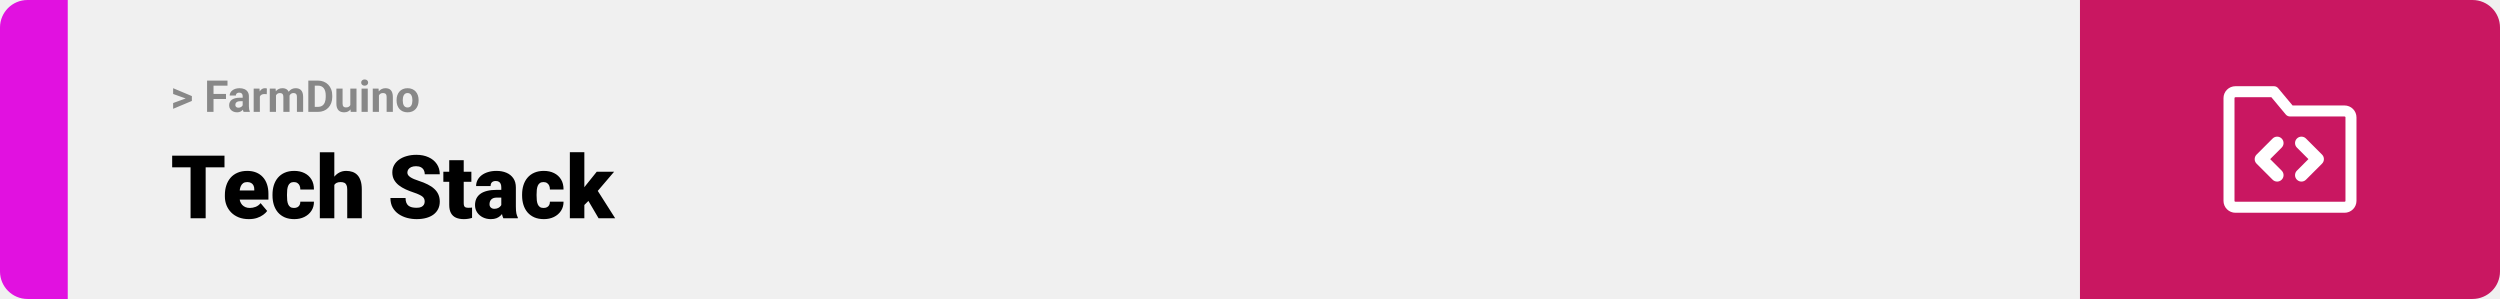
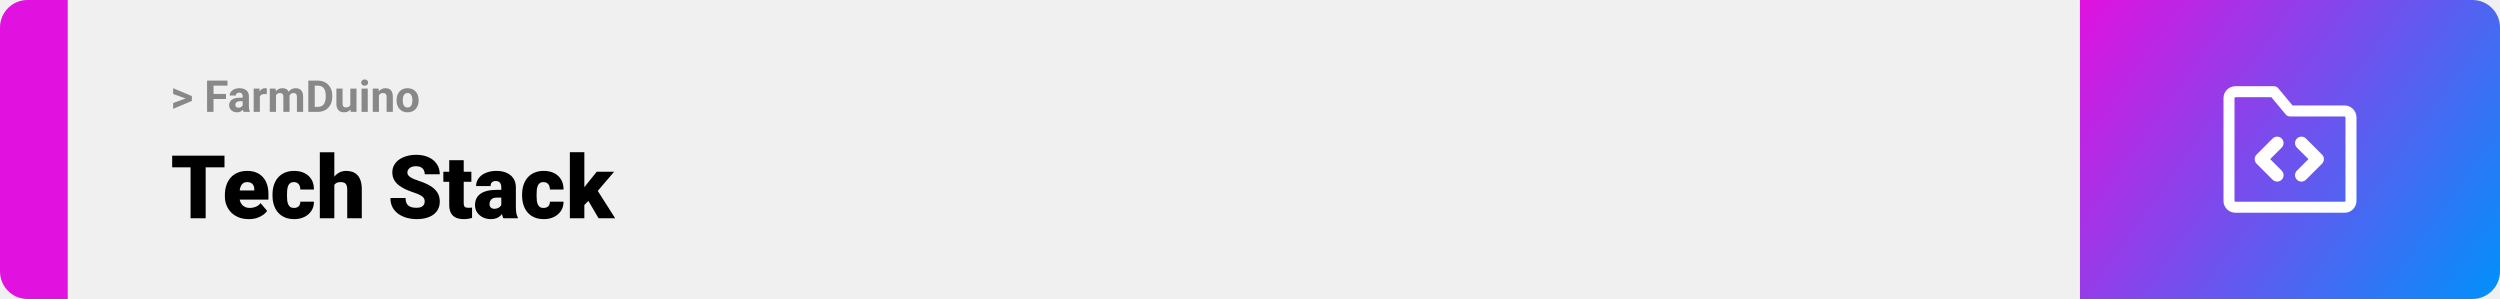
<svg xmlns="http://www.w3.org/2000/svg" width="1363" height="163" viewBox="0 0 1363 163" fill="none">
  <path d="M0 15C0 6.716 6.716 0 15 0H37V163H15C6.716 163 0 156.284 0 148V15Z" fill="#E111E0" />
  <rect width="1097" height="163" transform="translate(37)" fill="#F0F0F0" />
  <path d="M101.906 53.922L94.394 51.238V48.086L104.602 52.375V54.637L101.906 53.922ZM94.394 56.172L101.918 53.43L104.602 52.785V55.035L94.394 59.324V56.172ZM116.414 43.938V61H112.898V43.938H116.414ZM123.211 51.227V53.969H115.453V51.227H123.211ZM124.031 43.938V46.691H115.453V43.938H124.031ZM132.305 58.141V52.492C132.305 52.086 132.238 51.738 132.105 51.449C131.973 51.152 131.766 50.922 131.484 50.758C131.211 50.594 130.855 50.512 130.418 50.512C130.043 50.512 129.719 50.578 129.445 50.711C129.172 50.836 128.961 51.02 128.812 51.262C128.664 51.496 128.59 51.773 128.59 52.094H125.215C125.215 51.555 125.34 51.043 125.59 50.559C125.84 50.074 126.203 49.648 126.68 49.281C127.156 48.906 127.723 48.613 128.379 48.402C129.043 48.191 129.785 48.086 130.605 48.086C131.59 48.086 132.465 48.25 133.23 48.578C133.996 48.906 134.598 49.398 135.035 50.055C135.48 50.711 135.703 51.531 135.703 52.516V57.941C135.703 58.637 135.746 59.207 135.832 59.652C135.918 60.09 136.043 60.473 136.207 60.801V61H132.797C132.633 60.656 132.508 60.227 132.422 59.711C132.344 59.188 132.305 58.664 132.305 58.141ZM132.75 53.277L132.773 55.188H130.887C130.441 55.188 130.055 55.238 129.727 55.34C129.398 55.441 129.129 55.586 128.918 55.773C128.707 55.953 128.551 56.164 128.449 56.406C128.355 56.648 128.309 56.914 128.309 57.203C128.309 57.492 128.375 57.754 128.508 57.988C128.641 58.215 128.832 58.395 129.082 58.527C129.332 58.652 129.625 58.715 129.961 58.715C130.469 58.715 130.91 58.613 131.285 58.41C131.66 58.207 131.949 57.957 132.152 57.66C132.363 57.363 132.473 57.082 132.48 56.816L133.371 58.246C133.246 58.566 133.074 58.898 132.855 59.242C132.645 59.586 132.375 59.91 132.047 60.215C131.719 60.512 131.324 60.758 130.863 60.953C130.402 61.141 129.855 61.234 129.223 61.234C128.418 61.234 127.688 61.074 127.031 60.754C126.383 60.426 125.867 59.977 125.484 59.406C125.109 58.828 124.922 58.172 124.922 57.438C124.922 56.773 125.047 56.184 125.297 55.668C125.547 55.152 125.914 54.719 126.398 54.367C126.891 54.008 127.504 53.738 128.238 53.559C128.973 53.371 129.824 53.277 130.793 53.277H132.75ZM141.68 51.086V61H138.305V48.32H141.48L141.68 51.086ZM145.5 48.238L145.441 51.367C145.277 51.344 145.078 51.324 144.844 51.309C144.617 51.285 144.41 51.273 144.223 51.273C143.746 51.273 143.332 51.336 142.98 51.461C142.637 51.578 142.348 51.754 142.113 51.988C141.887 52.223 141.715 52.508 141.598 52.844C141.488 53.18 141.426 53.562 141.41 53.992L140.73 53.781C140.73 52.961 140.812 52.207 140.977 51.52C141.141 50.824 141.379 50.219 141.691 49.703C142.012 49.188 142.402 48.789 142.863 48.508C143.324 48.227 143.852 48.086 144.445 48.086C144.633 48.086 144.824 48.102 145.02 48.133C145.215 48.156 145.375 48.191 145.5 48.238ZM150.469 50.945V61H147.082V48.32H150.258L150.469 50.945ZM150 54.215H149.062C149.062 53.332 149.168 52.52 149.379 51.777C149.598 51.027 149.914 50.379 150.328 49.832C150.75 49.277 151.27 48.848 151.887 48.543C152.504 48.238 153.219 48.086 154.031 48.086C154.594 48.086 155.109 48.172 155.578 48.344C156.047 48.508 156.449 48.77 156.785 49.129C157.129 49.48 157.395 49.941 157.582 50.512C157.77 51.074 157.863 51.75 157.863 52.539V61H154.488V52.914C154.488 52.336 154.41 51.891 154.254 51.578C154.098 51.266 153.875 51.047 153.586 50.922C153.305 50.797 152.965 50.734 152.566 50.734C152.129 50.734 151.746 50.824 151.418 51.004C151.098 51.184 150.832 51.434 150.621 51.754C150.41 52.066 150.254 52.434 150.152 52.855C150.051 53.277 150 53.73 150 54.215ZM157.547 53.828L156.34 53.98C156.34 53.152 156.441 52.383 156.645 51.672C156.855 50.961 157.164 50.336 157.57 49.797C157.984 49.258 158.496 48.84 159.105 48.543C159.715 48.238 160.418 48.086 161.215 48.086C161.824 48.086 162.379 48.176 162.879 48.355C163.379 48.527 163.805 48.805 164.156 49.188C164.516 49.562 164.789 50.055 164.977 50.664C165.172 51.273 165.27 52.02 165.27 52.902V61H161.883V52.902C161.883 52.316 161.805 51.871 161.648 51.566C161.5 51.254 161.281 51.039 160.992 50.922C160.711 50.797 160.375 50.734 159.984 50.734C159.578 50.734 159.223 50.816 158.918 50.98C158.613 51.137 158.359 51.355 158.156 51.637C157.953 51.918 157.801 52.246 157.699 52.621C157.598 52.988 157.547 53.391 157.547 53.828ZM173.332 61H169.617L169.641 58.258H173.332C174.254 58.258 175.031 58.051 175.664 57.637C176.297 57.215 176.773 56.602 177.094 55.797C177.422 54.992 177.586 54.02 177.586 52.879V52.047C177.586 51.172 177.492 50.402 177.305 49.738C177.125 49.074 176.855 48.516 176.496 48.062C176.137 47.609 175.695 47.27 175.172 47.043C174.648 46.809 174.047 46.691 173.367 46.691H169.547V43.938H173.367C174.508 43.938 175.551 44.133 176.496 44.523C177.449 44.906 178.273 45.457 178.969 46.176C179.664 46.895 180.199 47.754 180.574 48.754C180.957 49.746 181.148 50.852 181.148 52.07V52.879C181.148 54.09 180.957 55.195 180.574 56.195C180.199 57.195 179.664 58.055 178.969 58.773C178.281 59.484 177.457 60.035 176.496 60.426C175.543 60.809 174.488 61 173.332 61ZM171.609 43.938V61H168.094V43.938H171.609ZM190.992 57.965V48.32H194.367V61H191.191L190.992 57.965ZM191.367 55.363L192.363 55.34C192.363 56.184 192.266 56.969 192.07 57.695C191.875 58.414 191.582 59.039 191.191 59.57C190.801 60.094 190.309 60.504 189.715 60.801C189.121 61.09 188.422 61.234 187.617 61.234C187 61.234 186.43 61.148 185.906 60.977C185.391 60.797 184.945 60.52 184.57 60.145C184.203 59.762 183.914 59.273 183.703 58.68C183.5 58.078 183.398 57.355 183.398 56.512V48.32H186.773V56.535C186.773 56.91 186.816 57.227 186.902 57.484C186.996 57.742 187.125 57.953 187.289 58.117C187.453 58.281 187.645 58.398 187.863 58.469C188.09 58.539 188.34 58.574 188.613 58.574C189.309 58.574 189.855 58.434 190.254 58.152C190.66 57.871 190.945 57.488 191.109 57.004C191.281 56.512 191.367 55.965 191.367 55.363ZM200.508 48.32V61H197.121V48.32H200.508ZM196.91 45.016C196.91 44.523 197.082 44.117 197.426 43.797C197.77 43.477 198.23 43.316 198.809 43.316C199.379 43.316 199.836 43.477 200.18 43.797C200.531 44.117 200.707 44.523 200.707 45.016C200.707 45.508 200.531 45.914 200.18 46.234C199.836 46.555 199.379 46.715 198.809 46.715C198.23 46.715 197.77 46.555 197.426 46.234C197.082 45.914 196.91 45.508 196.91 45.016ZM206.602 51.027V61H203.227V48.32H206.391L206.602 51.027ZM206.109 54.215H205.195C205.195 53.277 205.316 52.434 205.559 51.684C205.801 50.926 206.141 50.281 206.578 49.75C207.016 49.211 207.535 48.801 208.137 48.52C208.746 48.23 209.426 48.086 210.176 48.086C210.77 48.086 211.312 48.172 211.805 48.344C212.297 48.516 212.719 48.789 213.07 49.164C213.43 49.539 213.703 50.035 213.891 50.652C214.086 51.27 214.184 52.023 214.184 52.914V61H210.785V52.902C210.785 52.34 210.707 51.902 210.551 51.59C210.395 51.277 210.164 51.059 209.859 50.934C209.562 50.801 209.195 50.734 208.758 50.734C208.305 50.734 207.91 50.824 207.574 51.004C207.246 51.184 206.973 51.434 206.754 51.754C206.543 52.066 206.383 52.434 206.273 52.855C206.164 53.277 206.109 53.73 206.109 54.215ZM216.211 54.789V54.543C216.211 53.613 216.344 52.758 216.609 51.977C216.875 51.188 217.262 50.504 217.77 49.926C218.277 49.348 218.902 48.898 219.645 48.578C220.387 48.25 221.238 48.086 222.199 48.086C223.16 48.086 224.016 48.25 224.766 48.578C225.516 48.898 226.145 49.348 226.652 49.926C227.168 50.504 227.559 51.188 227.824 51.977C228.09 52.758 228.223 53.613 228.223 54.543V54.789C228.223 55.711 228.09 56.566 227.824 57.355C227.559 58.137 227.168 58.82 226.652 59.406C226.145 59.984 225.52 60.434 224.777 60.754C224.035 61.074 223.184 61.234 222.223 61.234C221.262 61.234 220.406 61.074 219.656 60.754C218.914 60.434 218.285 59.984 217.77 59.406C217.262 58.82 216.875 58.137 216.609 57.355C216.344 56.566 216.211 55.711 216.211 54.789ZM219.586 54.543V54.789C219.586 55.32 219.633 55.816 219.727 56.277C219.82 56.738 219.969 57.145 220.172 57.496C220.383 57.84 220.656 58.109 220.992 58.305C221.328 58.5 221.738 58.598 222.223 58.598C222.691 58.598 223.094 58.5 223.43 58.305C223.766 58.109 224.035 57.84 224.238 57.496C224.441 57.145 224.59 56.738 224.684 56.277C224.785 55.816 224.836 55.32 224.836 54.789V54.543C224.836 54.027 224.785 53.543 224.684 53.09C224.59 52.629 224.438 52.223 224.227 51.871C224.023 51.512 223.754 51.23 223.418 51.027C223.082 50.824 222.676 50.723 222.199 50.723C221.723 50.723 221.316 50.824 220.98 51.027C220.652 51.23 220.383 51.512 220.172 51.871C219.969 52.223 219.82 52.629 219.727 53.09C219.633 53.543 219.586 54.027 219.586 54.543Z" fill="#888888" />
  <path d="M112.125 84.875V119H103.898V84.875H112.125ZM122.391 84.875V91.227H93.867V84.875H122.391ZM135.68 119.469C133.617 119.469 131.773 119.148 130.148 118.508C128.523 117.852 127.148 116.953 126.023 115.812C124.914 114.672 124.062 113.359 123.469 111.875C122.891 110.391 122.602 108.82 122.602 107.164V106.273C122.602 104.414 122.859 102.695 123.375 101.117C123.891 99.523 124.656 98.133 125.672 96.945C126.688 95.758 127.961 94.836 129.492 94.18C131.023 93.508 132.805 93.172 134.836 93.172C136.633 93.172 138.242 93.461 139.664 94.039C141.086 94.617 142.289 95.445 143.273 96.523C144.273 97.602 145.031 98.906 145.547 100.438C146.078 101.969 146.344 103.688 146.344 105.594V108.805H125.625V103.859H138.633V103.25C138.648 102.406 138.5 101.688 138.188 101.094C137.891 100.5 137.453 100.047 136.875 99.734C136.297 99.422 135.594 99.266 134.766 99.266C133.906 99.266 133.195 99.453 132.633 99.828C132.086 100.203 131.656 100.719 131.344 101.375C131.047 102.016 130.836 102.758 130.711 103.602C130.586 104.445 130.523 105.336 130.523 106.273V107.164C130.523 108.102 130.648 108.953 130.898 109.719C131.164 110.484 131.539 111.141 132.023 111.688C132.523 112.219 133.117 112.633 133.805 112.93C134.508 113.227 135.305 113.375 136.195 113.375C137.273 113.375 138.336 113.172 139.383 112.766C140.43 112.359 141.328 111.688 142.078 110.75L145.664 115.016C145.148 115.75 144.414 116.461 143.461 117.148C142.523 117.836 141.398 118.398 140.086 118.836C138.773 119.258 137.305 119.469 135.68 119.469ZM160.266 113.375C161 113.375 161.625 113.242 162.141 112.977C162.672 112.695 163.07 112.305 163.336 111.805C163.617 111.289 163.75 110.672 163.734 109.953H171.164C171.18 111.859 170.711 113.531 169.758 114.969C168.82 116.391 167.539 117.5 165.914 118.297C164.305 119.078 162.484 119.469 160.453 119.469C158.469 119.469 156.734 119.148 155.25 118.508C153.766 117.852 152.523 116.945 151.523 115.789C150.539 114.617 149.797 113.25 149.297 111.688C148.812 110.125 148.57 108.43 148.57 106.602V106.062C148.57 104.234 148.812 102.539 149.297 100.977C149.797 99.398 150.539 98.031 151.523 96.875C152.523 95.703 153.758 94.797 155.227 94.156C156.711 93.5 158.438 93.172 160.406 93.172C162.516 93.172 164.375 93.57 165.984 94.367C167.609 95.164 168.883 96.32 169.805 97.836C170.727 99.352 171.18 101.188 171.164 103.344H163.734C163.75 102.578 163.633 101.891 163.383 101.281C163.133 100.672 162.742 100.188 162.211 99.828C161.695 99.453 161.031 99.266 160.219 99.266C159.406 99.266 158.75 99.445 158.25 99.805C157.75 100.164 157.367 100.664 157.102 101.305C156.852 101.93 156.68 102.648 156.586 103.461C156.508 104.273 156.469 105.141 156.469 106.062V106.602C156.469 107.539 156.508 108.422 156.586 109.25C156.68 110.062 156.859 110.781 157.125 111.406C157.391 112.016 157.773 112.5 158.273 112.859C158.773 113.203 159.438 113.375 160.266 113.375ZM182.273 83V119H174.375V83H182.273ZM181.336 105.453L179.484 105.5C179.484 103.719 179.703 102.078 180.141 100.578C180.578 99.078 181.203 97.773 182.016 96.664C182.828 95.555 183.805 94.695 184.945 94.086C186.086 93.477 187.352 93.172 188.742 93.172C189.992 93.172 191.133 93.352 192.164 93.711C193.211 94.07 194.109 94.648 194.859 95.445C195.625 96.242 196.211 97.281 196.617 98.562C197.039 99.844 197.25 101.406 197.25 103.25V119H189.305V103.203C189.305 102.172 189.156 101.375 188.859 100.812C188.578 100.234 188.172 99.836 187.641 99.617C187.109 99.383 186.461 99.266 185.695 99.266C184.773 99.266 184.023 99.422 183.445 99.734C182.867 100.047 182.422 100.484 182.109 101.047C181.812 101.594 181.609 102.242 181.5 102.992C181.391 103.742 181.336 104.562 181.336 105.453ZM231.539 109.93C231.539 109.398 231.461 108.922 231.305 108.5C231.148 108.062 230.859 107.656 230.438 107.281C230.016 106.906 229.406 106.531 228.609 106.156C227.828 105.766 226.797 105.359 225.516 104.938C224.016 104.438 222.57 103.875 221.18 103.25C219.789 102.609 218.547 101.867 217.453 101.023C216.359 100.164 215.492 99.164 214.852 98.023C214.211 96.867 213.891 95.523 213.891 93.992C213.891 92.523 214.219 91.203 214.875 90.031C215.531 88.844 216.445 87.836 217.617 87.008C218.805 86.164 220.195 85.523 221.789 85.086C223.383 84.633 225.125 84.406 227.016 84.406C229.516 84.406 231.719 84.844 233.625 85.719C235.547 86.578 237.047 87.805 238.125 89.398C239.219 90.977 239.766 92.844 239.766 95H231.586C231.586 94.141 231.406 93.383 231.047 92.727C230.703 92.07 230.18 91.555 229.477 91.18C228.773 90.805 227.891 90.617 226.828 90.617C225.797 90.617 224.93 90.773 224.227 91.086C223.523 91.398 222.992 91.82 222.633 92.352C222.273 92.867 222.094 93.438 222.094 94.062C222.094 94.578 222.234 95.047 222.516 95.469C222.812 95.875 223.227 96.258 223.758 96.617C224.305 96.977 224.961 97.32 225.727 97.648C226.508 97.977 227.383 98.297 228.352 98.609C230.164 99.188 231.773 99.836 233.18 100.555C234.602 101.258 235.797 102.062 236.766 102.969C237.75 103.859 238.492 104.875 238.992 106.016C239.508 107.156 239.766 108.445 239.766 109.883C239.766 111.414 239.469 112.773 238.875 113.961C238.281 115.148 237.43 116.156 236.32 116.984C235.211 117.797 233.883 118.414 232.336 118.836C230.789 119.258 229.062 119.469 227.156 119.469C225.406 119.469 223.68 119.25 221.977 118.812C220.289 118.359 218.758 117.672 217.383 116.75C216.008 115.812 214.906 114.617 214.078 113.164C213.266 111.695 212.859 109.953 212.859 107.938H221.109C221.109 108.938 221.242 109.781 221.508 110.469C221.773 111.156 222.164 111.711 222.68 112.133C223.195 112.539 223.828 112.836 224.578 113.023C225.328 113.195 226.188 113.281 227.156 113.281C228.203 113.281 229.047 113.133 229.688 112.836C230.328 112.523 230.797 112.117 231.094 111.617C231.391 111.102 231.539 110.539 231.539 109.93ZM256.992 93.641V99.125H241.711V93.641H256.992ZM244.922 87.336H252.82V110.727C252.82 111.398 252.898 111.922 253.055 112.297C253.211 112.656 253.477 112.914 253.852 113.07C254.242 113.211 254.758 113.281 255.398 113.281C255.852 113.281 256.227 113.273 256.523 113.258C256.82 113.227 257.102 113.188 257.367 113.141V118.789C256.695 119.008 255.992 119.172 255.258 119.281C254.523 119.406 253.742 119.469 252.914 119.469C251.227 119.469 249.781 119.203 248.578 118.672C247.391 118.141 246.484 117.305 245.859 116.164C245.234 115.023 244.922 113.539 244.922 111.711V87.336ZM273.305 112.625V102.172C273.305 101.453 273.203 100.836 273 100.32C272.797 99.805 272.477 99.406 272.039 99.125C271.602 98.828 271.016 98.68 270.281 98.68C269.688 98.68 269.18 98.781 268.758 98.984C268.336 99.188 268.016 99.492 267.797 99.898C267.578 100.305 267.469 100.82 267.469 101.445H259.57C259.57 100.273 259.828 99.188 260.344 98.188C260.875 97.172 261.625 96.289 262.594 95.539C263.578 94.789 264.75 94.211 266.109 93.805C267.484 93.383 269.016 93.172 270.703 93.172C272.719 93.172 274.516 93.508 276.094 94.18C277.688 94.852 278.945 95.859 279.867 97.203C280.789 98.531 281.25 100.203 281.25 102.219V112.602C281.25 114.258 281.344 115.516 281.531 116.375C281.719 117.219 281.984 117.961 282.328 118.602V119H274.406C274.031 118.219 273.75 117.266 273.562 116.141C273.391 115 273.305 113.828 273.305 112.625ZM274.266 103.508L274.312 107.727H270.82C270.086 107.727 269.461 107.828 268.945 108.031C268.445 108.234 268.039 108.516 267.727 108.875C267.43 109.219 267.211 109.609 267.07 110.047C266.945 110.484 266.883 110.945 266.883 111.43C266.883 111.898 266.992 112.32 267.211 112.695C267.445 113.055 267.758 113.336 268.148 113.539C268.539 113.742 268.977 113.844 269.461 113.844C270.336 113.844 271.078 113.68 271.688 113.352C272.312 113.008 272.789 112.594 273.117 112.109C273.445 111.625 273.609 111.172 273.609 110.75L275.344 113.984C275.031 114.609 274.672 115.242 274.266 115.883C273.875 116.523 273.383 117.117 272.789 117.664C272.211 118.195 271.5 118.633 270.656 118.977C269.812 119.305 268.789 119.469 267.586 119.469C266.023 119.469 264.586 119.148 263.273 118.508C261.977 117.867 260.938 116.977 260.156 115.836C259.375 114.68 258.984 113.352 258.984 111.852C258.984 110.539 259.219 109.367 259.688 108.336C260.172 107.305 260.898 106.43 261.867 105.711C262.836 104.992 264.07 104.445 265.57 104.07C267.07 103.695 268.836 103.508 270.867 103.508H274.266ZM296.344 113.375C297.078 113.375 297.703 113.242 298.219 112.977C298.75 112.695 299.148 112.305 299.414 111.805C299.695 111.289 299.828 110.672 299.812 109.953H307.242C307.258 111.859 306.789 113.531 305.836 114.969C304.898 116.391 303.617 117.5 301.992 118.297C300.383 119.078 298.562 119.469 296.531 119.469C294.547 119.469 292.812 119.148 291.328 118.508C289.844 117.852 288.602 116.945 287.602 115.789C286.617 114.617 285.875 113.25 285.375 111.688C284.891 110.125 284.648 108.43 284.648 106.602V106.062C284.648 104.234 284.891 102.539 285.375 100.977C285.875 99.398 286.617 98.031 287.602 96.875C288.602 95.703 289.836 94.797 291.305 94.156C292.789 93.5 294.516 93.172 296.484 93.172C298.594 93.172 300.453 93.57 302.062 94.367C303.688 95.164 304.961 96.32 305.883 97.836C306.805 99.352 307.258 101.188 307.242 103.344H299.812C299.828 102.578 299.711 101.891 299.461 101.281C299.211 100.672 298.82 100.188 298.289 99.828C297.773 99.453 297.109 99.266 296.297 99.266C295.484 99.266 294.828 99.445 294.328 99.805C293.828 100.164 293.445 100.664 293.18 101.305C292.93 101.93 292.758 102.648 292.664 103.461C292.586 104.273 292.547 105.141 292.547 106.062V106.602C292.547 107.539 292.586 108.422 292.664 109.25C292.758 110.062 292.938 110.781 293.203 111.406C293.469 112.016 293.852 112.5 294.352 112.859C294.852 113.203 295.516 113.375 296.344 113.375ZM318.586 82.977V119H310.688V82.977H318.586ZM334.805 93.641L323.789 106.555L318.023 112.32L314.578 107.305L319.383 101.047L325.336 93.641H334.805ZM326.344 119L319.57 107.445L325.406 103.297L335.391 119H326.344Z" fill="black" />
-   <path d="M1134 0H1348C1356.28 0 1363 6.716 1363 15V148C1363 156.284 1356.28 163 1348 163H1134V0Z" fill="#C91761" />
+   <path d="M1134 0H1348C1356.28 0 1363 6.716 1363 15V148C1363 156.284 1356.28 163 1348 163H1134V0Z" fill="url(#paint0_linear_401_318)" />
  <path fill-rule="evenodd" clip-rule="evenodd" d="M1218.75 53C1218.62 53 1218.49 53.053 1218.4 53.146C1218.3 53.24 1218.25 53.367 1218.25 53.5V109.5C1218.25 109.633 1218.3 109.76 1218.4 109.854C1218.49 109.947 1218.62 110 1218.75 110H1278.25C1278.38 110 1278.51 109.947 1278.6 109.854C1278.7 109.76 1278.75 109.633 1278.75 109.5V64C1278.75 63.867 1278.7 63.74 1278.6 63.646C1278.51 63.553 1278.38 63.5 1278.25 63.5H1248.5C1247.61 63.5 1246.77 63.105 1246.2 62.421L1238.34 53H1218.75ZM1214.15 48.904C1215.37 47.685 1217.03 47 1218.75 47H1239.75C1240.64 47 1241.48 47.395 1242.05 48.079L1249.91 57.5H1278.25C1279.97 57.5 1281.63 58.185 1282.85 59.404C1284.07 60.623 1284.75 62.276 1284.75 64V109.5C1284.75 111.224 1284.07 112.877 1282.85 114.096C1281.63 115.315 1279.97 116 1278.25 116H1218.75C1217.03 116 1215.37 115.315 1214.15 114.096C1212.93 112.877 1212.25 111.224 1212.25 109.5V53.5C1212.25 51.776 1212.93 50.123 1214.15 48.904Z" fill="white" />
  <path fill-rule="evenodd" clip-rule="evenodd" d="M1243.97 75.525C1245.34 76.892 1245.34 79.108 1243.97 80.475L1237.7 86.75L1243.97 93.025C1245.34 94.392 1245.34 96.608 1243.97 97.975C1242.61 99.342 1240.39 99.342 1239.03 97.975L1230.28 89.225C1228.91 87.858 1228.91 85.642 1230.28 84.275L1239.03 75.525C1240.39 74.158 1242.61 74.158 1243.97 75.525Z" fill="white" />
  <path fill-rule="evenodd" clip-rule="evenodd" d="M1252.28 97.975C1250.91 96.608 1250.91 94.392 1252.28 93.025L1258.55 86.75L1252.28 80.475C1250.91 79.108 1250.91 76.892 1252.28 75.525C1253.64 74.158 1255.86 74.158 1257.22 75.525L1265.97 84.275C1267.34 85.642 1267.34 87.858 1265.97 89.225L1257.22 97.975C1255.86 99.342 1253.64 99.342 1252.28 97.975Z" fill="white" />
+   <defs>
+     <linearGradient id="paint0_linear_401_318" x1="1134" y1="0" x2="1363" y2="163" gradientUnits="userSpaceOnUse">
+       <stop stop-color="#E111E0" />
+       <stop offset="1" stop-color="#0091FB" />
+     </linearGradient>
+   </defs>
</svg>
